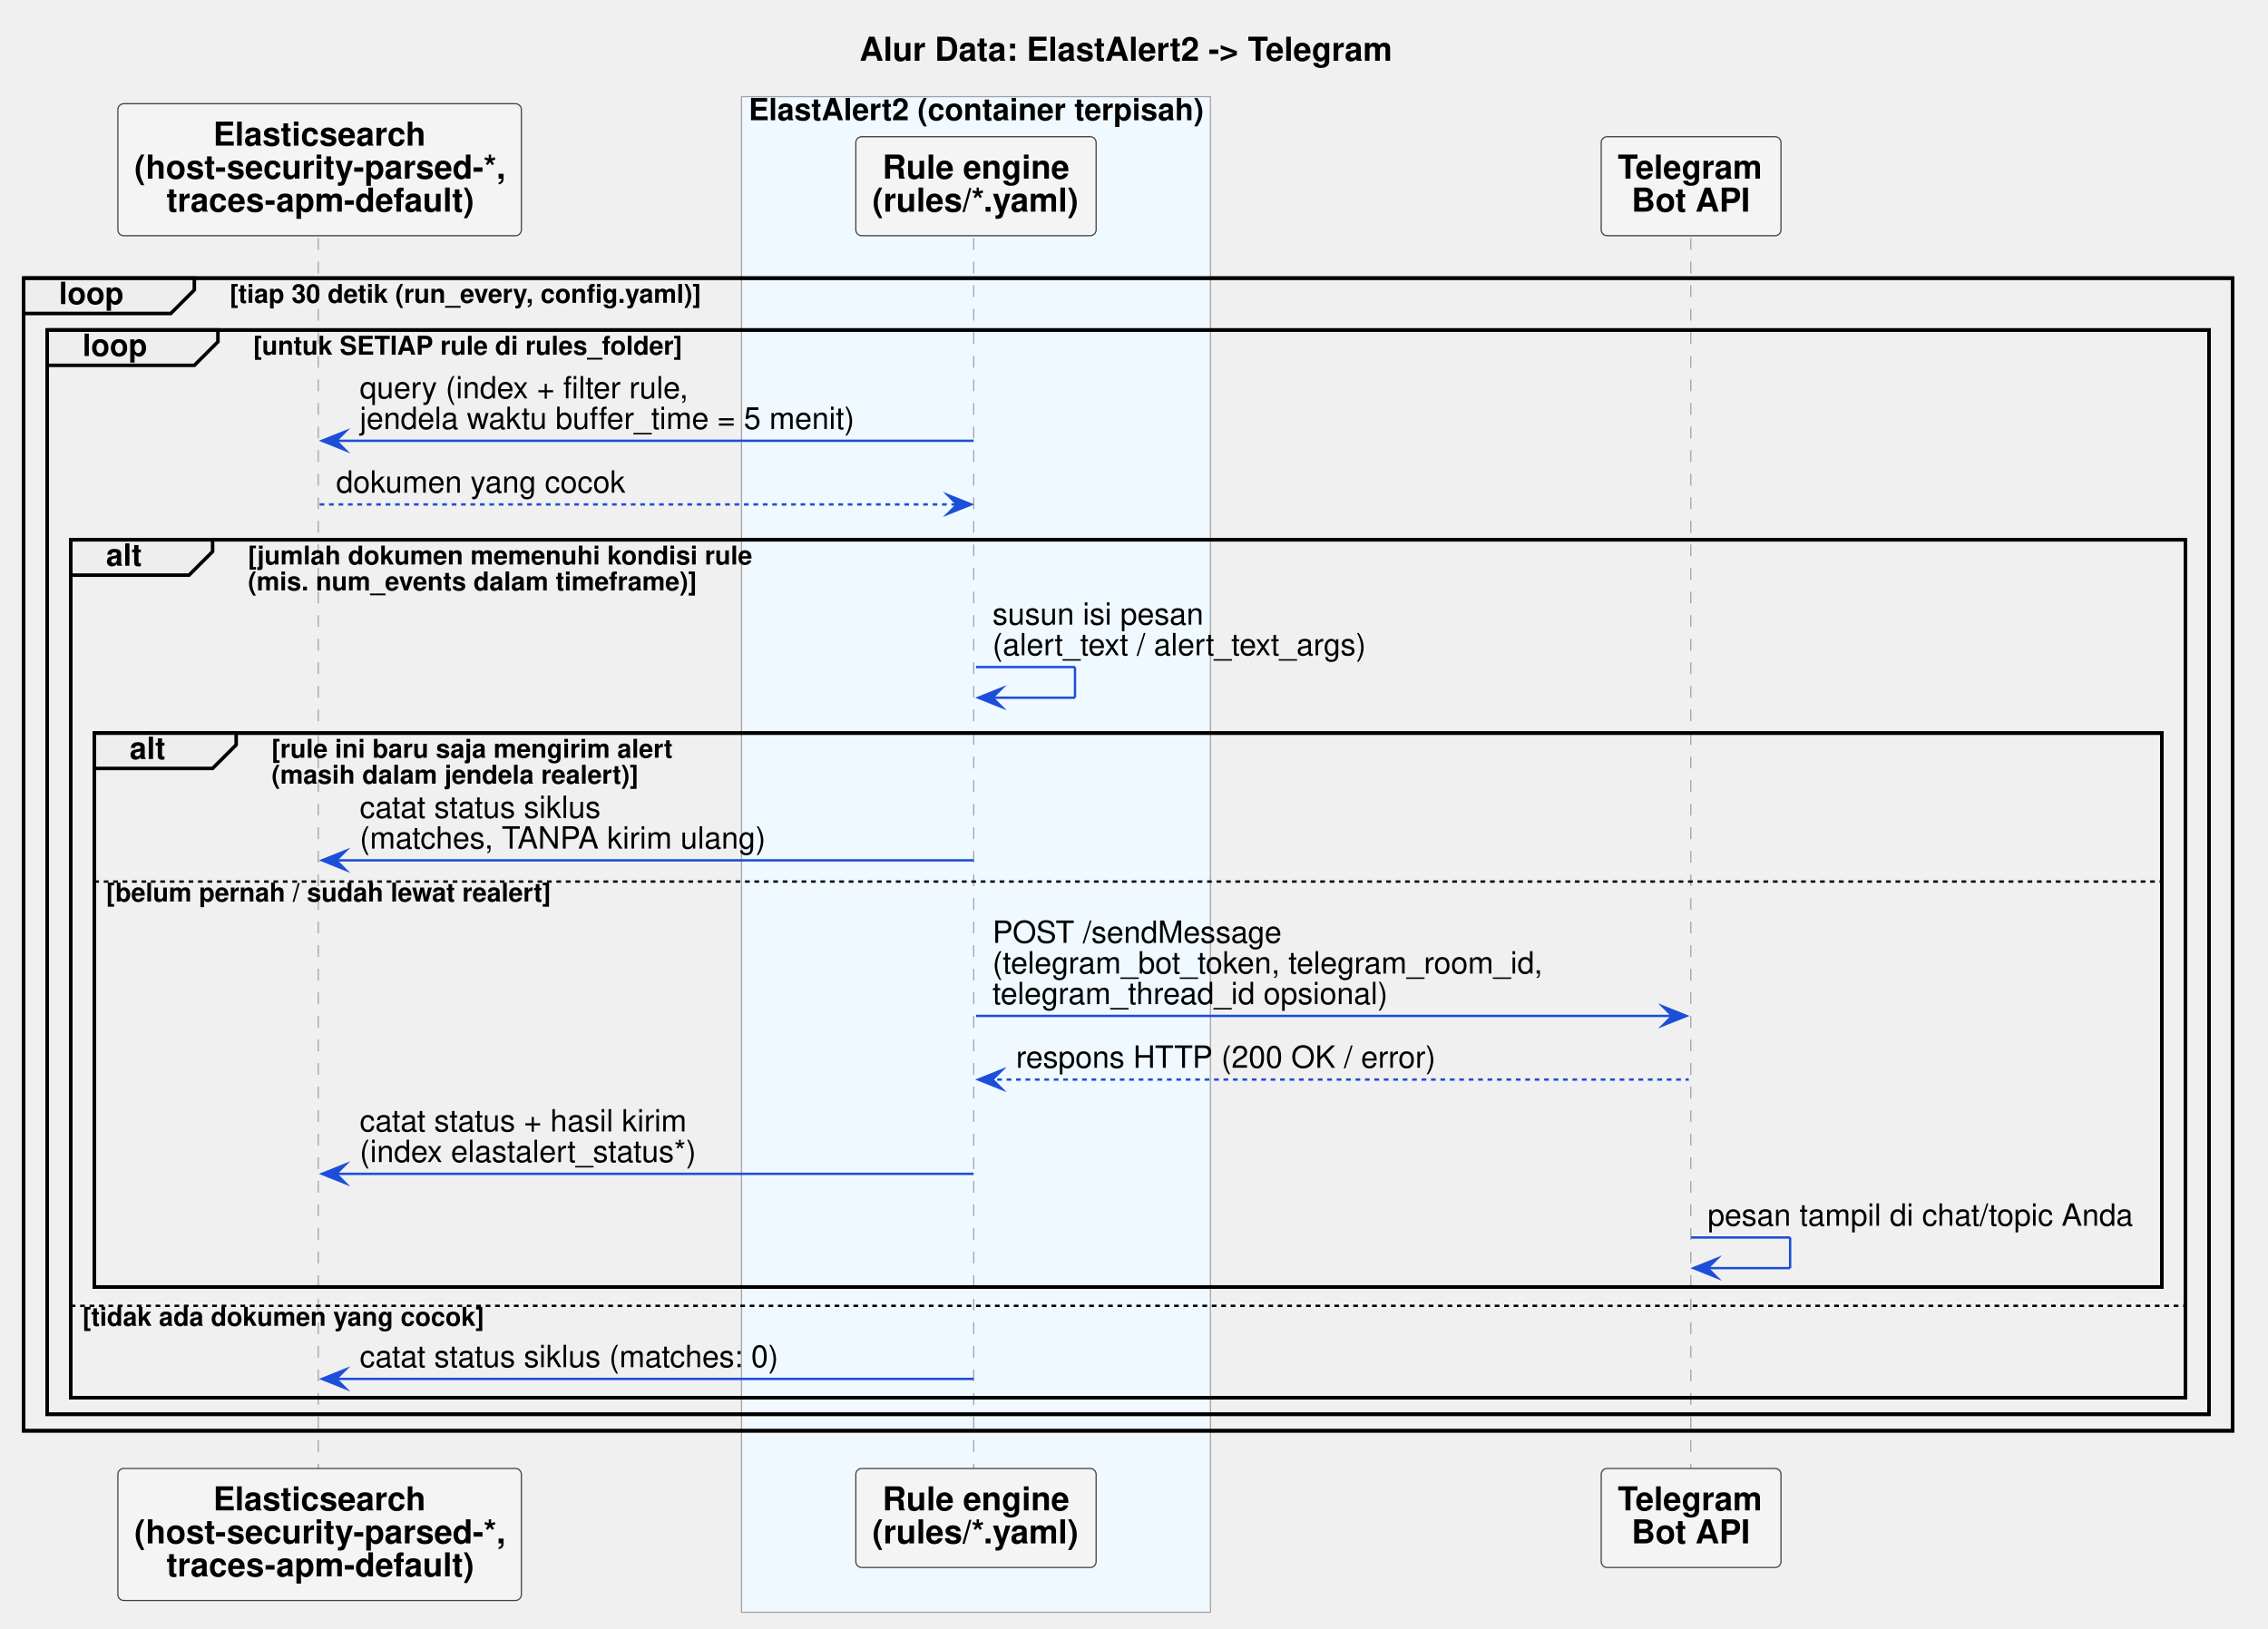
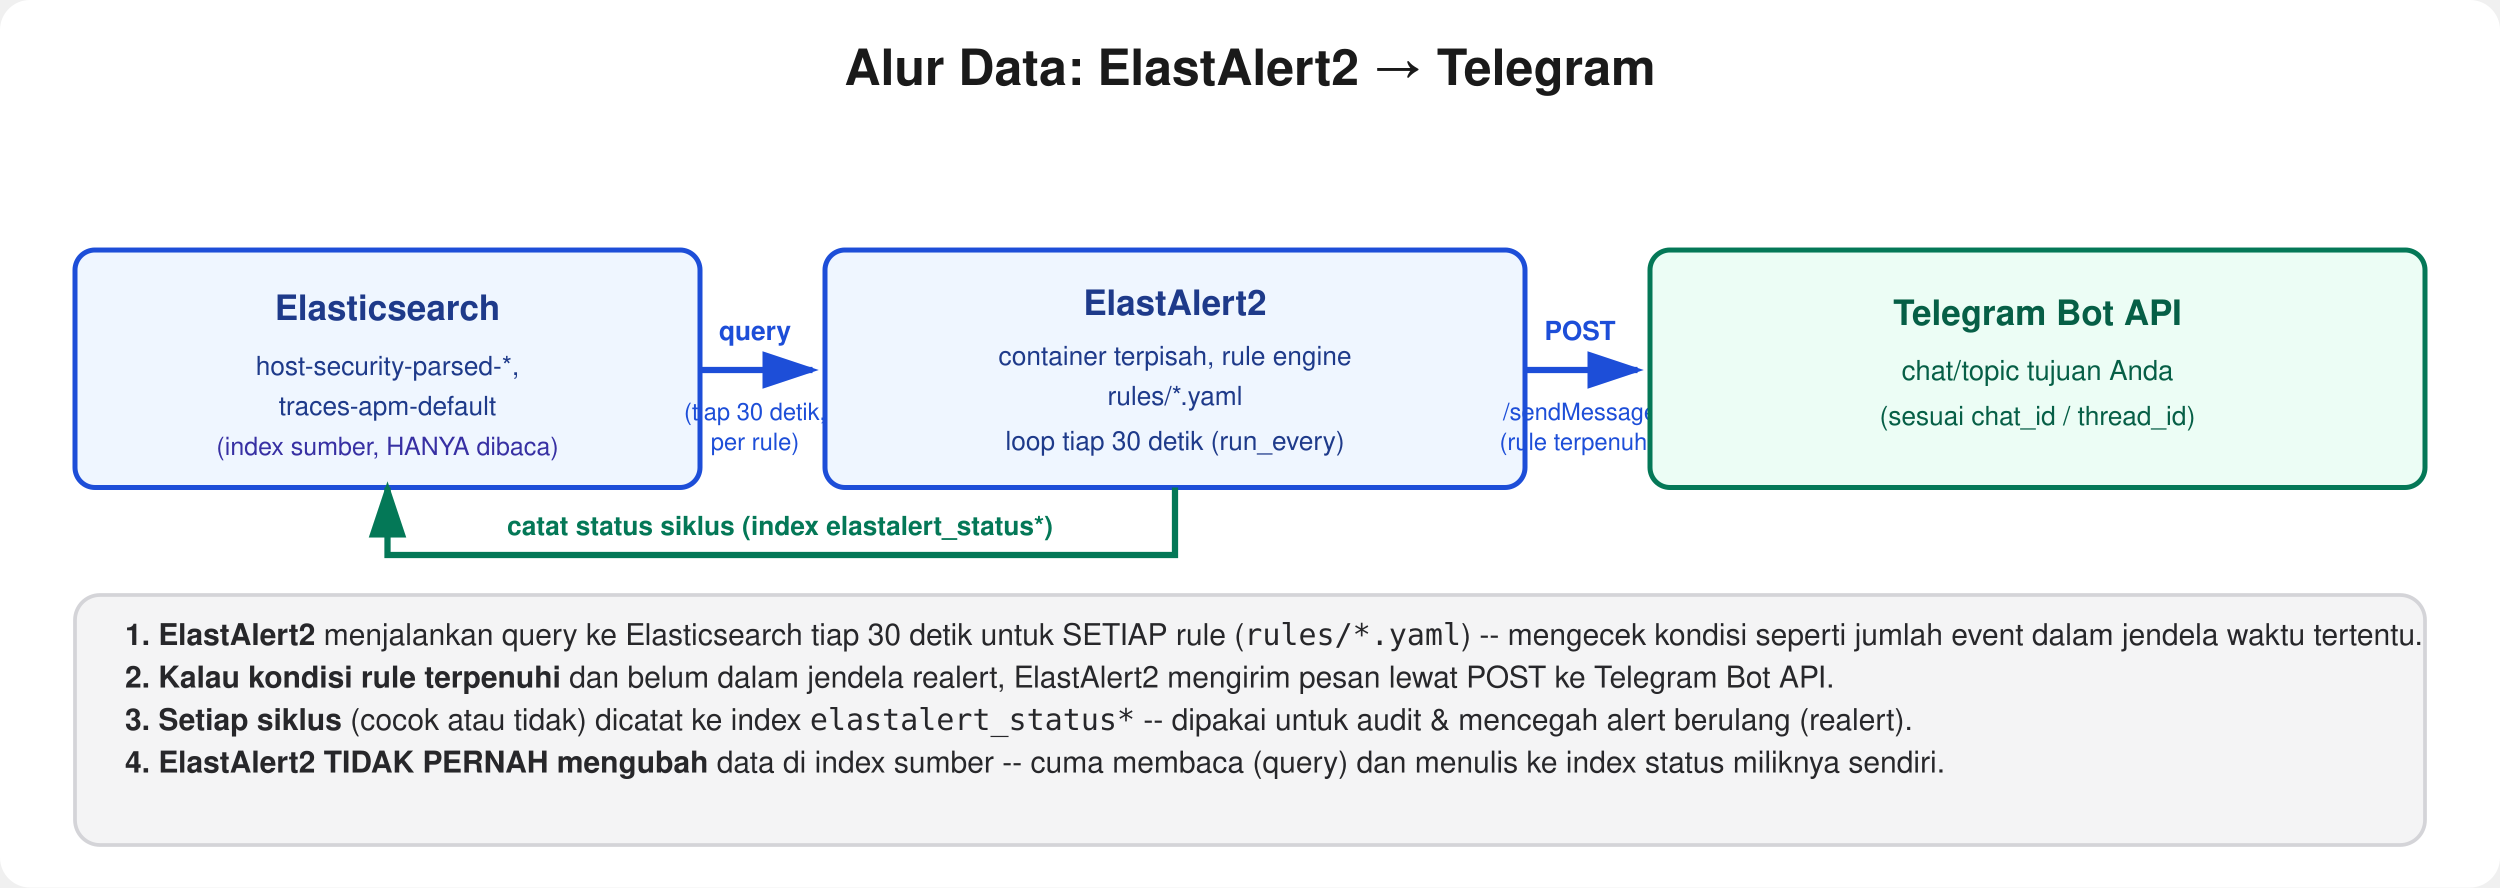
- <svg xmlns="http://www.w3.org/2000/svg" contentStyleType="text/css" data-diagram-type="SEQUENCE" height="691px" preserveAspectRatio="none" style="width:962px;height:691px;background:#FFFFFF;" version="1.1" viewBox="0 0 962 691" width="962px" zoomAndPan="magnify">
-   <defs />
-   <g>
-     <g class="title" data-source-line="13">
-       <text fill="#000000" font-family="Helvetica" font-size="14" font-weight="700" lengthAdjust="spacing" textLength="226.796" x="364.587" y="25.78">Alur Data: ElastAlert2 -&gt; Telegram</text>
-     </g>
-     <rect fill="#F0F9FF" height="643" style="stroke:#A1A1AA;stroke-width:0.5;" width="198.886" x="314.527" y="41" />
-     <text fill="#000000" font-family="Helvetica" font-size="13" font-weight="700" lengthAdjust="spacing" textLength="192.886" x="317.527" y="51.01">ElastAlert2 (container terpisah)</text>
-     <rect fill="none" height="489" style="stroke:#000000;stroke-width:1.5;" width="936.969" x="10" y="118" />
-     <rect fill="none" height="460" style="stroke:#000000;stroke-width:1.5;" width="916.969" x="20" y="140" />
-     <rect fill="none" height="364" style="stroke:#000000;stroke-width:1.5;" width="896.969" x="30" y="229" />
-     <rect fill="none" height="235" style="stroke:#000000;stroke-width:1.5;" width="876.969" x="40" y="311" />
-     <g class="participant-lifeline" data-entity-uid="part1" data-qualified-name="ES" data-source-line="15" id="part1-lifeline">
-       <g>
-         <rect fill="#000000" fill-opacity="0" height="523" width="8" x="131.572" y="101" />
-         <line style="stroke:#A1A1AA;stroke-width:0.5;stroke-dasharray:5,5;" x1="135" x2="135" y1="101" y2="624" />
-       </g>
-     </g>
-     <g class="participant-lifeline" data-entity-uid="part2" data-qualified-name="EA" data-source-line="17" id="part2-lifeline">
-       <g>
-         <rect fill="#000000" fill-opacity="0" height="523" width="8" x="409.971" y="101" />
-         <line style="stroke:#A1A1AA;stroke-width:0.5;stroke-dasharray:5,5;" x1="413.009" x2="413.009" y1="101" y2="624" />
-       </g>
-     </g>
-     <g class="participant-lifeline" data-entity-uid="part3" data-qualified-name="TG" data-source-line="19" id="part3-lifeline">
-       <g>
-         <rect fill="#000000" fill-opacity="0" height="523" width="8" x="713.302" y="101" />
-         <line style="stroke:#A1A1AA;stroke-width:0.5;stroke-dasharray:5,5;" x1="717.178" x2="717.178" y1="101" y2="624" />
-       </g>
-     </g>
-     <g class="participant participant-head" data-entity-uid="part1" data-qualified-name="ES" data-source-line="15" id="part1-head">
-       <rect fill="#F4F4F5" height="56" rx="2.5" ry="2.5" style="stroke:#3F3F46;stroke-width:0.5;" width="171.144" x="50" y="44" />
-       <text fill="#000000" font-family="Helvetica" font-size="14" font-weight="700" lengthAdjust="spacing" textLength="90.282" x="90.431" y="61.78">Elasticsearch</text>
-       <text fill="#000000" font-family="Helvetica" font-size="14" font-weight="700" lengthAdjust="spacing" textLength="157.144" x="57" y="75.78">(host-security-parsed-*,</text>
-       <text fill="#000000" font-family="Helvetica" font-size="14" font-weight="700" lengthAdjust="spacing" textLength="129.917" x="70.614" y="89.78">traces-apm-default)</text>
-     </g>
-     <g class="participant participant-tail" data-entity-uid="part1" data-qualified-name="ES" data-source-line="15" id="part1-tail">
-       <rect fill="#F4F4F5" height="56" rx="2.5" ry="2.5" style="stroke:#3F3F46;stroke-width:0.5;" width="171.144" x="50" y="623" />
-       <text fill="#000000" font-family="Helvetica" font-size="14" font-weight="700" lengthAdjust="spacing" textLength="90.282" x="90.431" y="640.78">Elasticsearch</text>
-       <text fill="#000000" font-family="Helvetica" font-size="14" font-weight="700" lengthAdjust="spacing" textLength="157.144" x="57" y="654.78">(host-security-parsed-*,</text>
-       <text fill="#000000" font-family="Helvetica" font-size="14" font-weight="700" lengthAdjust="spacing" textLength="129.917" x="70.614" y="668.78">traces-apm-default)</text>
-     </g>
-     <g class="participant participant-head" data-entity-uid="part2" data-qualified-name="EA" data-source-line="17" id="part2-head">
-       <rect fill="#F4F4F5" height="42" rx="2.5" ry="2.5" style="stroke:#3F3F46;stroke-width:0.5;" width="101.924" x="363.009" y="58" />
-       <text fill="#000000" font-family="Helvetica" font-size="14" font-weight="700" lengthAdjust="spacing" textLength="79.345" x="374.298" y="75.78">Rule engine</text>
-       <text fill="#000000" font-family="Helvetica" font-size="14" font-weight="700" lengthAdjust="spacing" textLength="87.924" x="370.009" y="89.78">(rules/*.yaml)</text>
-     </g>
-     <g class="participant participant-tail" data-entity-uid="part2" data-qualified-name="EA" data-source-line="17" id="part2-tail">
-       <rect fill="#F4F4F5" height="42" rx="2.5" ry="2.5" style="stroke:#3F3F46;stroke-width:0.5;" width="101.924" x="363.009" y="623" />
-       <text fill="#000000" font-family="Helvetica" font-size="14" font-weight="700" lengthAdjust="spacing" textLength="79.345" x="374.298" y="640.78">Rule engine</text>
-       <text fill="#000000" font-family="Helvetica" font-size="14" font-weight="700" lengthAdjust="spacing" textLength="87.924" x="370.009" y="654.78">(rules/*.yaml)</text>
-     </g>
-     <g class="participant participant-head" data-entity-uid="part3" data-qualified-name="TG" data-source-line="19" id="part3-head">
-       <rect fill="#F4F4F5" height="42" rx="2.5" ry="2.5" style="stroke:#3F3F46;stroke-width:0.5;" width="76.248" x="679.178" y="58" />
-       <text fill="#000000" font-family="Helvetica" font-size="14" font-weight="700" lengthAdjust="spacing" textLength="62.248" x="686.178" y="75.78">Telegram</text>
-       <text fill="#000000" font-family="Helvetica" font-size="14" font-weight="700" lengthAdjust="spacing" textLength="50.552" x="692.026" y="89.78">Bot API</text>
-     </g>
-     <g class="participant participant-tail" data-entity-uid="part3" data-qualified-name="TG" data-source-line="19" id="part3-tail">
-       <rect fill="#F4F4F5" height="42" rx="2.5" ry="2.5" style="stroke:#3F3F46;stroke-width:0.5;" width="76.248" x="679.178" y="623" />
-       <text fill="#000000" font-family="Helvetica" font-size="14" font-weight="700" lengthAdjust="spacing" textLength="62.248" x="686.178" y="640.78">Telegram</text>
-       <text fill="#000000" font-family="Helvetica" font-size="14" font-weight="700" lengthAdjust="spacing" textLength="50.552" x="692.026" y="654.78">Bot API</text>
-     </g>
-     <path d="M10,118 L82.435,118 L82.435,123 L72.435,133 L10,133 L10,118" fill="#EEEEEE" style="stroke:#000000;stroke-width:1.5;" />
-     <rect fill="none" height="489" style="stroke:#000000;stroke-width:1.5;" width="936.969" x="10" y="118" />
-     <text fill="#000000" font-family="Helvetica" font-size="13" font-weight="700" lengthAdjust="spacing" textLength="27.435" x="25" y="129.01">loop</text>
-     <text fill="#000000" font-family="Helvetica" font-size="11" font-weight="700" lengthAdjust="spacing" textLength="201.11" x="97.435" y="128.47">[tiap 30 detik (run_every, config.yaml)]</text>
-     <path d="M20,140 L92.435,140 L92.435,145 L82.435,155 L20,155 L20,140" fill="#EEEEEE" style="stroke:#000000;stroke-width:1.5;" />
-     <rect fill="none" height="460" style="stroke:#000000;stroke-width:1.5;" width="916.969" x="20" y="140" />
-     <text fill="#000000" font-family="Helvetica" font-size="13" font-weight="700" lengthAdjust="spacing" textLength="27.435" x="35" y="151.01">loop</text>
-     <text fill="#000000" font-family="Helvetica" font-size="11" font-weight="700" lengthAdjust="spacing" textLength="182.134" x="107.435" y="150.47">[untuk SETIAP rule di rules_folder]</text>
-     <g class="message" data-entity-1="part2" data-entity-2="part1" data-source-line="23" id="msg1">
-       <polygon fill="#1D4ED8" points="146.572,183,136.572,187,146.572,191,142.572,187" style="stroke:#1D4ED8;stroke-width:1;stroke-linejoin:miter;stroke-miterlimit:10;" />
-       <line style="stroke:#1D4ED8;stroke-width:1;" x1="140.572" x2="412.971" y1="187" y2="187" />
-       <text fill="#000000" font-family="Helvetica" font-size="13" lengthAdjust="spacing" textLength="139.814" x="152.572" y="169.01">query (index + filter rule,</text>
-       <text fill="#000000" font-family="Helvetica" font-size="13" lengthAdjust="spacing" textLength="209.917" x="152.572" y="182.01">jendela waktu buffer_time = 5 menit)</text>
-     </g>
-     <g class="message" data-entity-1="part1" data-entity-2="part2" data-source-line="24" id="msg2">
-       <polygon fill="#1D4ED8" points="401.971,210,411.971,214,401.971,218,405.971,214" style="stroke:#1D4ED8;stroke-width:1;stroke-linejoin:miter;stroke-miterlimit:10;" />
-       <line style="stroke:#1D4ED8;stroke-width:1;stroke-dasharray:2,2;" x1="135.572" x2="407.971" y1="214" y2="214" />
-       <text fill="#000000" font-family="Helvetica" font-size="13" lengthAdjust="spacing" textLength="122.853" x="142.572" y="209.01">dokumen yang cocok</text>
-     </g>
-     <path d="M30,229 L90.171,229 L90.171,234 L80.171,244 L30,244 L30,229" fill="#EEEEEE" style="stroke:#000000;stroke-width:1.5;" />
-     <rect fill="none" height="364" style="stroke:#000000;stroke-width:1.5;" width="896.969" x="30" y="229" />
-     <text fill="#000000" font-family="Helvetica" font-size="13" font-weight="700" lengthAdjust="spacing" textLength="15.171" x="45" y="240.01">alt</text>
-     <text fill="#000000" font-family="Helvetica" font-size="11" font-weight="700" lengthAdjust="spacing" textLength="213.92" x="105.171" y="239.47">[jumlah dokumen memenuhi kondisi rule</text>
-     <text fill="#000000" font-family="Helvetica" font-size="11" font-weight="700" lengthAdjust="spacing" textLength="190.727" x="105.171" y="250.47">(mis. num_events dalam timeframe)]</text>
-     <g class="message" data-entity-1="part2" data-entity-2="part2" data-source-line="27" id="msg3">
-       <line style="stroke:#1D4ED8;stroke-width:1;" x1="413.971" x2="455.971" y1="283" y2="283" />
-       <line style="stroke:#1D4ED8;stroke-width:1;" x1="455.971" x2="455.971" y1="283" y2="296" />
-       <line style="stroke:#1D4ED8;stroke-width:1;" x1="414.971" x2="455.971" y1="296" y2="296" />
-       <polygon fill="#1D4ED8" points="424.971,292,414.971,296,424.971,300,420.971,296" style="stroke:#1D4ED8;stroke-width:1;stroke-linejoin:miter;stroke-miterlimit:10;" />
-       <text fill="#000000" font-family="Helvetica" font-size="13" lengthAdjust="spacing" textLength="89.61" x="420.971" y="265.01">susun isi pesan</text>
-       <text fill="#000000" font-family="Helvetica" font-size="13" lengthAdjust="spacing" textLength="158.958" x="420.971" y="278.01">(alert_text / alert_text_args)</text>
-     </g>
-     <path d="M40,311 L100.171,311 L100.171,316 L90.171,326 L40,326 L40,311" fill="#EEEEEE" style="stroke:#000000;stroke-width:1.5;" />
-     <rect fill="none" height="235" style="stroke:#000000;stroke-width:1.5;" width="876.969" x="40" y="311" />
-     <text fill="#000000" font-family="Helvetica" font-size="13" font-weight="700" lengthAdjust="spacing" textLength="15.171" x="55" y="322.01">alt</text>
-     <text fill="#000000" font-family="Helvetica" font-size="11" font-weight="700" lengthAdjust="spacing" textLength="169.941" x="115.171" y="321.47">[rule ini baru saja mengirim alert</text>
-     <text fill="#000000" font-family="Helvetica" font-size="11" font-weight="700" lengthAdjust="spacing" textLength="155.278" x="115.171" y="332.47">(masih dalam jendela realert)]</text>
-     <g class="message" data-entity-1="part2" data-entity-2="part1" data-source-line="30" id="msg4">
-       <polygon fill="#1D4ED8" points="146.572,361,136.572,365,146.572,369,142.572,365" style="stroke:#1D4ED8;stroke-width:1;stroke-linejoin:miter;stroke-miterlimit:10;" />
-       <line style="stroke:#1D4ED8;stroke-width:1;" x1="140.572" x2="412.971" y1="365" y2="365" />
-       <text fill="#000000" font-family="Helvetica" font-size="13" lengthAdjust="spacing" textLength="102.597" x="152.572" y="347.01">catat status siklus</text>
-       <text fill="#000000" font-family="Helvetica" font-size="13" lengthAdjust="spacing" textLength="174.821" x="152.572" y="360.01">(matches, TANPA kirim ulang)</text>
-     </g>
-     <line style="stroke:#000000;stroke-width:1;stroke-dasharray:2,2;" x1="40" x2="916.969" y1="374" y2="374" />
-     <text fill="#000000" font-family="Helvetica" font-size="11" font-weight="700" lengthAdjust="spacing" textLength="188.268" x="45" y="382.47">[belum pernah / sudah lewat realert]</text>
-     <g class="message" data-entity-1="part2" data-entity-2="part3" data-source-line="32" id="msg5">
-       <polygon fill="#1D4ED8" points="705.302,427,715.302,431,705.302,435,709.302,431" style="stroke:#1D4ED8;stroke-width:1;stroke-linejoin:miter;stroke-miterlimit:10;" />
-       <line style="stroke:#1D4ED8;stroke-width:1;" x1="413.971" x2="711.302" y1="431" y2="431" />
-       <text fill="#000000" font-family="Helvetica" font-size="13" lengthAdjust="spacing" textLength="123.557" x="420.971" y="400.01">POST /sendMessage</text>
-       <text fill="#000000" font-family="Helvetica" font-size="13" lengthAdjust="spacing" textLength="234.851" x="420.971" y="413.01">(telegram_bot_token, telegram_room_id,</text>
-       <text fill="#000000" font-family="Helvetica" font-size="13" lengthAdjust="spacing" textLength="168.384" x="420.971" y="426.01">telegram_thread_id opsional)</text>
-     </g>
-     <g class="message" data-entity-1="part3" data-entity-2="part2" data-source-line="33" id="msg6">
-       <polygon fill="#1D4ED8" points="424.971,454,414.971,458,424.971,462,420.971,458" style="stroke:#1D4ED8;stroke-width:1;stroke-linejoin:miter;stroke-miterlimit:10;" />
-       <line style="stroke:#1D4ED8;stroke-width:1;stroke-dasharray:2,2;" x1="418.971" x2="716.302" y1="458" y2="458" />
-       <text fill="#000000" font-family="Helvetica" font-size="13" lengthAdjust="spacing" textLength="178.439" x="430.971" y="453.01">respons HTTP (200 OK / error)</text>
-     </g>
-     <g class="message" data-entity-1="part2" data-entity-2="part1" data-source-line="34" id="msg7">
-       <polygon fill="#1D4ED8" points="146.572,494,136.572,498,146.572,502,142.572,498" style="stroke:#1D4ED8;stroke-width:1;stroke-linejoin:miter;stroke-miterlimit:10;" />
-       <line style="stroke:#1D4ED8;stroke-width:1;" x1="140.572" x2="412.971" y1="498" y2="498" />
-       <text fill="#000000" font-family="Helvetica" font-size="13" lengthAdjust="spacing" textLength="139.077" x="152.572" y="480.01">catat status + hasil kirim</text>
-       <text fill="#000000" font-family="Helvetica" font-size="13" lengthAdjust="spacing" textLength="143.07" x="152.572" y="493.01">(index elastalert_status*)</text>
-     </g>
-     <g class="message" data-entity-1="part3" data-entity-2="part3" data-source-line="35" id="msg8">
-       <line style="stroke:#1D4ED8;stroke-width:1;" x1="717.302" x2="759.302" y1="525" y2="525" />
-       <line style="stroke:#1D4ED8;stroke-width:1;" x1="759.302" x2="759.302" y1="525" y2="538" />
-       <line style="stroke:#1D4ED8;stroke-width:1;" x1="718.302" x2="759.302" y1="538" y2="538" />
-       <polygon fill="#1D4ED8" points="728.302,534,718.302,538,728.302,542,724.302,538" style="stroke:#1D4ED8;stroke-width:1;stroke-linejoin:miter;stroke-miterlimit:10;" />
-       <text fill="#000000" font-family="Helvetica" font-size="13" lengthAdjust="spacing" textLength="180.667" x="724.302" y="520.01">pesan tampil di chat/topic Anda</text>
-     </g>
-     <line style="stroke:#000000;stroke-width:1;stroke-dasharray:2,2;" x1="30" x2="926.969" y1="554" y2="554" />
-     <text fill="#000000" font-family="Helvetica" font-size="11" font-weight="700" lengthAdjust="spacing" textLength="170.538" x="35" y="562.47">[tidak ada dokumen yang cocok]</text>
-     <g class="message" data-entity-1="part2" data-entity-2="part1" data-source-line="38" id="msg9">
-       <polygon fill="#1D4ED8" points="146.572,581,136.572,585,146.572,589,142.572,585" style="stroke:#1D4ED8;stroke-width:1;stroke-linejoin:miter;stroke-miterlimit:10;" />
-       <line style="stroke:#1D4ED8;stroke-width:1;" x1="140.572" x2="412.971" y1="585" y2="585" />
-       <text fill="#000000" font-family="Helvetica" font-size="13" lengthAdjust="spacing" textLength="178.452" x="152.572" y="580.01">catat status siklus (matches: 0)</text>
-     </g>
-   </g>
+ <svg xmlns="http://www.w3.org/2000/svg" viewBox="0 0 1000 355" font-family="Helvetica, Arial, sans-serif">
+   <rect x="0" y="0" width="1000" height="355" fill="#ffffff" rx="12" />
+   <text x="500" y="34" text-anchor="middle" font-size="20" font-weight="700" fill="#1a1a1a">Alur Data: ElastAlert2 → Telegram</text>
+   <defs>
+     <marker id="arrowEa" markerWidth="10" markerHeight="10" refX="8" refY="3" orient="auto" markerUnits="strokeWidth">
+       <path d="M0,0 L0,6 L9,3 z" fill="#1d4ed8" />
+     </marker>
+     <marker id="arrowEaGreen" markerWidth="10" markerHeight="10" refX="8" refY="3" orient="auto" markerUnits="strokeWidth">
+       <path d="M0,0 L0,6 L9,3 z" fill="#047857" />
+     </marker>
+   </defs>
+   <rect x="30" y="100" width="250" height="95" rx="8" fill="#eff6ff" stroke="#1d4ed8" stroke-width="2" />
+   <text x="155" y="128" text-anchor="middle" font-size="14" font-weight="700" fill="#1e3a8a">Elasticsearch</text>
+   <text x="155" y="150" text-anchor="middle" font-size="10.5" fill="#1e3a8a">host-security-parsed-*,</text>
+   <text x="155" y="166" text-anchor="middle" font-size="10.5" fill="#1e3a8a">traces-apm-default</text>
+   <text x="155" y="182" text-anchor="middle" font-size="10" fill="#3730a3">(index sumber, HANYA dibaca)</text>
+   <path d="M 280 148 L 325 148" stroke="#1d4ed8" stroke-width="2.5" fill="none" marker-end="url(#arrowEa)" />
+   <text x="302" y="136" text-anchor="middle" font-size="10.5" font-weight="700" fill="#1d4ed8">query</text>
+   <text x="302" y="168" text-anchor="middle" font-size="9.5" fill="#1d4ed8">(tiap 30 detik,</text>
+   <text x="302" y="180" text-anchor="middle" font-size="9.5" fill="#1d4ed8">per rule)</text>
+   <rect x="330" y="100" width="280" height="95" rx="8" fill="#eff6ff" stroke="#1d4ed8" stroke-width="2" />
+   <text x="470" y="126" text-anchor="middle" font-size="14" font-weight="700" fill="#1e3a8a">ElastAlert2</text>
+   <text x="470" y="146" text-anchor="middle" font-size="10.5" fill="#1e3a8a">container terpisah, rule engine</text>
+   <text x="470" y="162" text-anchor="middle" font-size="10.5" fill="#1e3a8a">rules/*.yaml</text>
+   <text x="470" y="180" text-anchor="middle" font-size="10.5" fill="#1e3a8a">loop tiap 30 detik (run_every)</text>
+   <path d="M 610 148 L 655 148" stroke="#1d4ed8" stroke-width="2.5" fill="none" marker-end="url(#arrowEa)" />
+   <text x="632" y="136" text-anchor="middle" font-size="10.5" font-weight="700" fill="#1d4ed8">POST</text>
+   <text x="632" y="168" text-anchor="middle" font-size="9.5" fill="#1d4ed8">/sendMessage</text>
+   <text x="632" y="180" text-anchor="middle" font-size="9.5" fill="#1d4ed8">(rule terpenuhi)</text>
+   <rect x="660" y="100" width="310" height="95" rx="8" fill="#ecfdf5" stroke="#047857" stroke-width="2" />
+   <text x="815" y="130" text-anchor="middle" font-size="14" font-weight="700" fill="#065f46">Telegram Bot API</text>
+   <text x="815" y="152" text-anchor="middle" font-size="11" fill="#065f46">chat/topic tujuan Anda</text>
+   <text x="815" y="170" text-anchor="middle" font-size="10.5" fill="#065f46">(sesuai chat_id / thread_id)</text>
+   <path d="M 470 195 L 470 222 L 155 222 L 155 195" stroke="#047857" stroke-width="2.5" fill="none" marker-end="url(#arrowEaGreen)" />
+   <text x="312" y="214" text-anchor="middle" font-size="10.5" font-weight="700" fill="#047857">catat status siklus (index elastalert_status*)</text>
+   <rect x="30" y="238" width="940" height="100" rx="10" fill="#f4f4f5" stroke="#d4d4d8" stroke-width="1.5" />
+   <text x="50" y="258" font-size="12" fill="#27272a">
+     <tspan font-weight="700">1. ElastAlert2</tspan> menjalankan query ke Elasticsearch tiap 30 detik untuk SETIAP rule (<tspan font-family="monospace">rules/*.yaml</tspan>) -- mengecek kondisi seperti jumlah event dalam jendela waktu tertentu.</text>
+   <text x="50" y="275" font-size="12" fill="#27272a">
+     <tspan font-weight="700">2. Kalau kondisi rule terpenuhi</tspan> dan belum dalam jendela realert, ElastAlert2 mengirim pesan lewat POST ke Telegram Bot API.</text>
+   <text x="50" y="292" font-size="12" fill="#27272a">
+     <tspan font-weight="700">3. Setiap siklus</tspan> (cocok atau tidak) dicatat ke index <tspan font-family="monospace">elastalert_status*</tspan> -- dipakai untuk audit &amp; mencegah alert berulang (realert).</text>
+   <text x="50" y="309" font-size="12" fill="#27272a">
+     <tspan font-weight="700">4. ElastAlert2 TIDAK PERNAH mengubah</tspan> data di index sumber -- cuma membaca (query) dan menulis ke index status miliknya sendiri.</text>
</svg>
